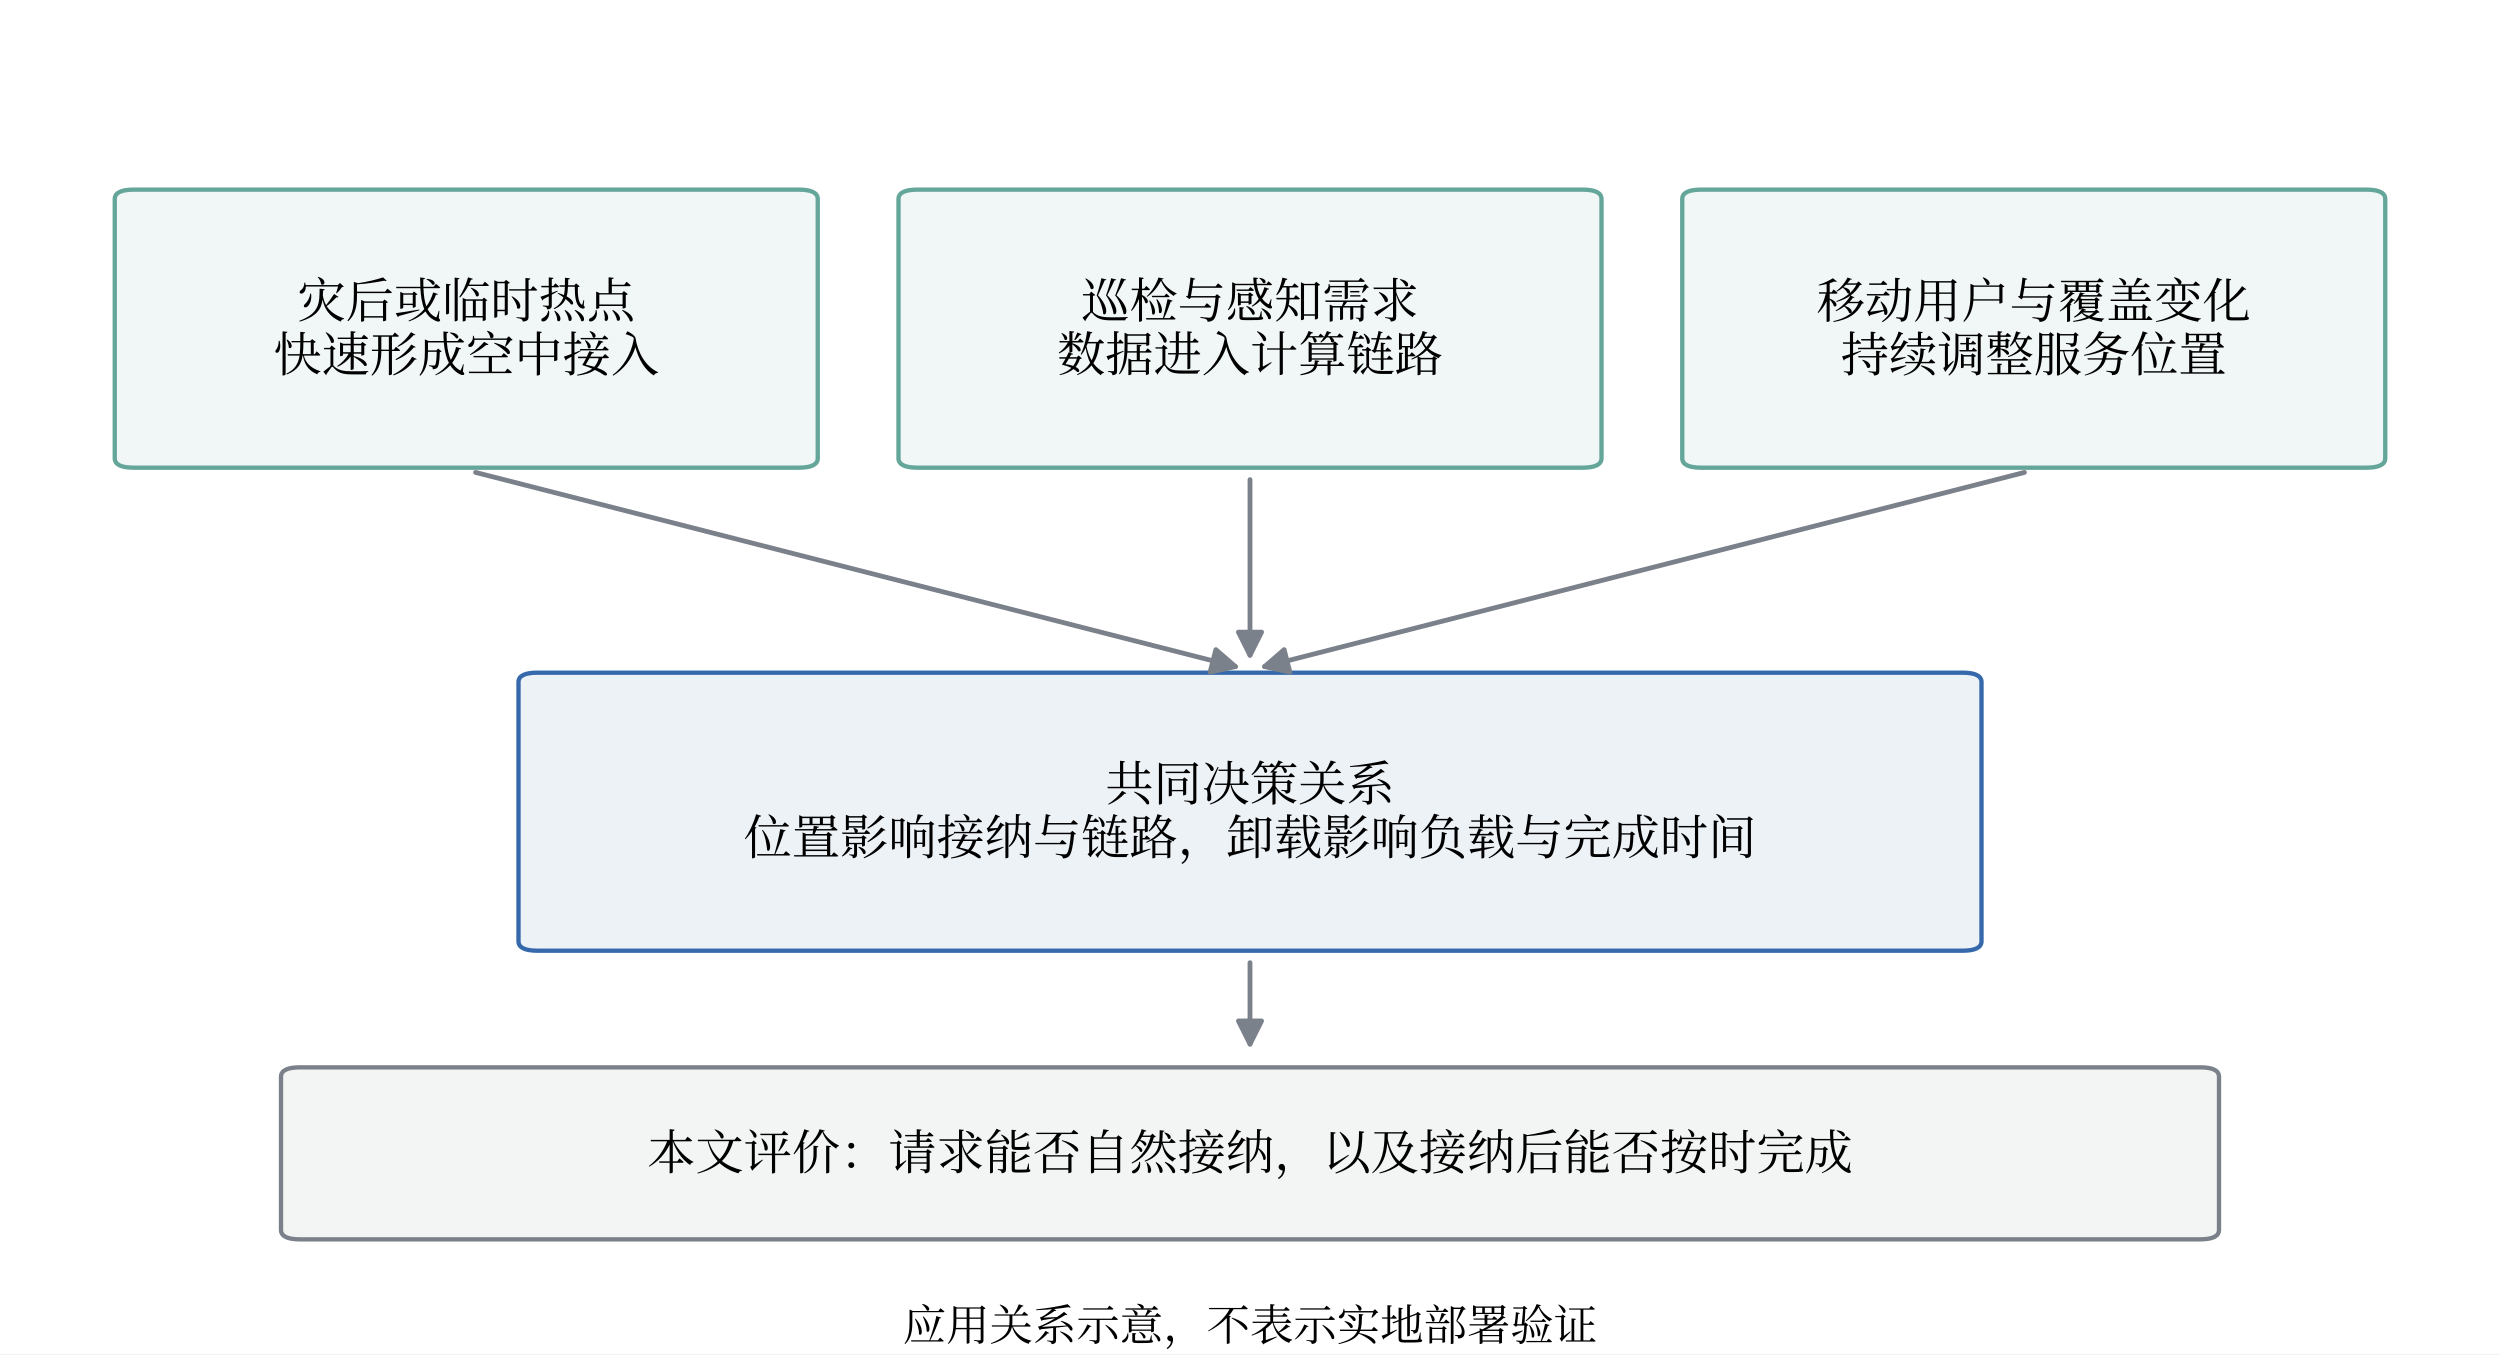
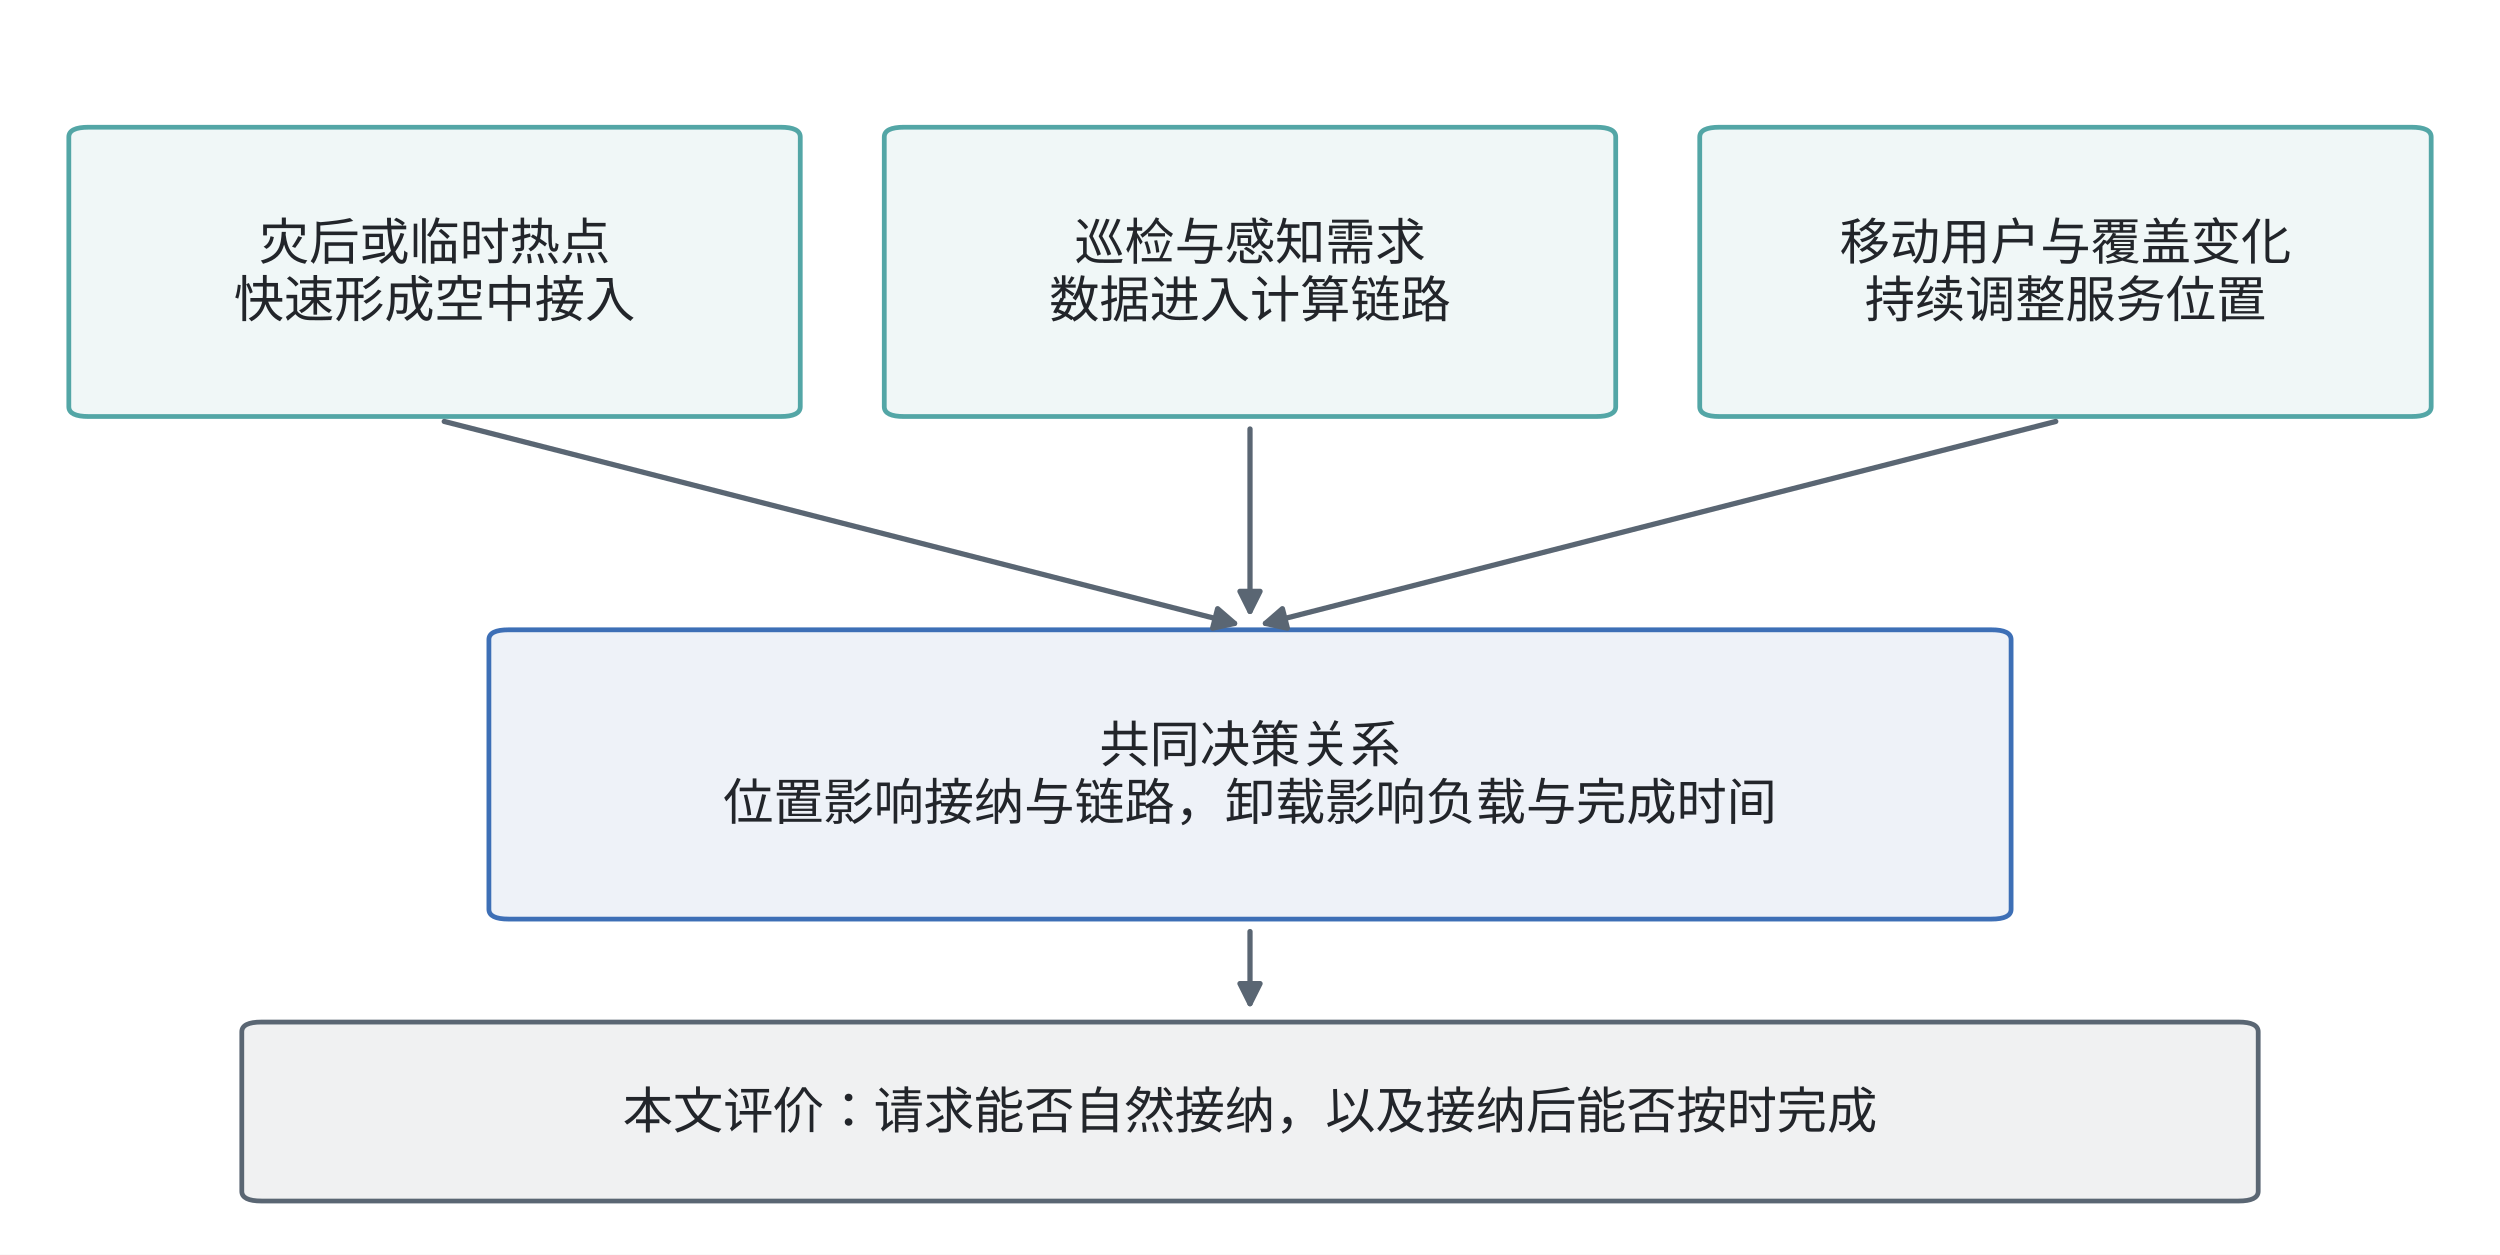
- <svg xmlns="http://www.w3.org/2000/svg" width="518.4pt" height="280.8pt" viewBox="0 0 518.4 280.8" version="1.1">
+ <svg xmlns="http://www.w3.org/2000/svg" width="498.24pt" height="250.056pt" viewBox="0 0 498.24 250.056" version="1.1">
  <defs>
    <style type="text/css">*{stroke-linejoin: round; stroke-linecap: butt}</style>
  </defs>
  <g id="figure_1">
    <g id="patch_1">
-       <path d="M 0 280.8  L 518.4 280.8  L 518.4 0  L 0 0  z " style="fill: #ffffff" />
+       <path d="M 0 250.056  L 498.24 250.056  L 498.24 0  L 0 0  z " style="fill: #ffffff" />
    </g>
    <g id="axes_1">
      <g id="patch_2">
-         <path d="M 27.734 96.977  L 165.629 96.977  Q 169.569 96.977 169.569 95.023  L 169.569 41.278  Q 169.569 39.323 165.629 39.323  L 27.734 39.323  Q 23.795 39.323 23.795 41.278  L 23.795 95.023  Q 23.795 96.977 27.734 96.977  z " clip-path="url(#p291a768e90)" style="fill: #65a69a; fill-opacity: 0.086; stroke: #65a69a; stroke-width: 0.9; stroke-linejoin: miter" />
+         <path d="M 17.654 83.009  L 155.549 83.009  Q 159.489 83.009 159.489 81.055  L 159.489 27.31  Q 159.489 25.355 155.549 25.355  L 17.654 25.355  Q 13.715 25.355 13.715 27.31  L 13.715 81.055  Q 13.715 83.009 17.654 83.009  z " clip-path="url(#p8118263639)" style="fill: #53a6a6; fill-opacity: 0.086; stroke: #53a6a6; stroke-width: 0.95; stroke-linejoin: miter" />
      </g>
      <g id="patch_3">
-         <path d="M 190.253 96.977  L 328.147 96.977  Q 332.087 96.977 332.087 95.023  L 332.087 41.278  Q 332.087 39.323 328.147 39.323  L 190.253 39.323  Q 186.313 39.323 186.313 41.278  L 186.313 95.023  Q 186.313 96.977 190.253 96.977  z " clip-path="url(#p291a768e90)" style="fill: #65a69a; fill-opacity: 0.086; stroke: #65a69a; stroke-width: 0.9; stroke-linejoin: miter" />
+         <path d="M 180.173 83.009  L 318.067 83.009  Q 322.007 83.009 322.007 81.055  L 322.007 27.31  Q 322.007 25.355 318.067 25.355  L 180.173 25.355  Q 176.233 25.355 176.233 27.31  L 176.233 81.055  Q 176.233 83.009 180.173 83.009  z " clip-path="url(#p8118263639)" style="fill: #53a6a6; fill-opacity: 0.086; stroke: #53a6a6; stroke-width: 0.95; stroke-linejoin: miter" />
      </g>
      <g id="patch_4">
-         <path d="M 352.771 96.977  L 490.666 96.977  Q 494.605 96.977 494.605 95.023  L 494.605 41.278  Q 494.605 39.323 490.666 39.323  L 352.771 39.323  Q 348.831 39.323 348.831 41.278  L 348.831 95.023  Q 348.831 96.977 352.771 96.977  z " clip-path="url(#p291a768e90)" style="fill: #65a69a; fill-opacity: 0.086; stroke: #65a69a; stroke-width: 0.9; stroke-linejoin: miter" />
+         <path d="M 342.691 83.009  L 480.586 83.009  Q 484.525 83.009 484.525 81.055  L 484.525 27.31  Q 484.525 25.355 480.586 25.355  L 342.691 25.355  Q 338.751 25.355 338.751 27.31  L 338.751 81.055  Q 338.751 83.009 342.691 83.009  z " clip-path="url(#p8118263639)" style="fill: #53a6a6; fill-opacity: 0.086; stroke: #53a6a6; stroke-width: 0.95; stroke-linejoin: miter" />
      </g>
      <g id="patch_5">
-         <path d="M 111.456 197.138  L 406.944 197.138  Q 410.884 197.138 410.884 195.184  L 410.884 141.439  Q 410.884 139.485 406.944 139.485  L 111.456 139.485  Q 107.516 139.485 107.516 141.439  L 107.516 195.184  Q 107.516 197.138 111.456 197.138  z " clip-path="url(#p291a768e90)" style="fill: #3569ac; fill-opacity: 0.086; stroke: #3569ac; stroke-width: 0.9; stroke-linejoin: miter" />
+         <path d="M 101.376 183.17  L 396.864 183.17  Q 400.804 183.17 400.804 181.216  L 400.804 127.471  Q 400.804 125.517 396.864 125.517  L 101.376 125.517  Q 97.436 125.517 97.436 127.471  L 97.436 181.216  Q 97.436 183.17 101.376 183.17  z " clip-path="url(#p8118263639)" style="fill: #3d6fb6; fill-opacity: 0.086; stroke: #3d6fb6; stroke-width: 0.95; stroke-linejoin: miter" />
      </g>
      <g id="patch_6">
-         <path d="M 98.618 97.961  Q 177.94 118.231 256.179 138.224  " clip-path="url(#p291a768e90)" style="fill: none; stroke: #7b818a; stroke-linecap: round" />
-         <path d="M 252.122 134.71  L 256.179 138.224  L 250.934 139.361  z " clip-path="url(#p291a768e90)" style="fill: #7b818a; stroke: #7b818a; stroke-linecap: round" />
+         <path d="M 88.538 83.993  Q 167.86 104.263 246.044 124.242  " clip-path="url(#p8118263639)" style="fill: none; stroke: #5a6673; stroke-width: 1.05; stroke-linecap: round" />
+         <path d="M 242.664 121.314  L 246.044 124.242  L 241.674 125.189  z " clip-path="url(#p8118263639)" style="fill: #5a6673; stroke: #5a6673; stroke-width: 1.05; stroke-linecap: round" />
      </g>
      <g id="patch_7">
-         <path d="M 259.2 99.466  Q 259.2 118.23 259.2 135.875  " clip-path="url(#p291a768e90)" style="fill: none; stroke: #7b818a; stroke-linecap: round" />
-         <path d="M 261.6 131.075  L 259.2 135.875  L 256.8 131.075  z " clip-path="url(#p291a768e90)" style="fill: #7b818a; stroke: #7b818a; stroke-linecap: round" />
+         <path d="M 249.12 85.498  Q 249.12 104.262 249.12 121.851  " clip-path="url(#p8118263639)" style="fill: none; stroke: #5a6673; stroke-width: 1.05; stroke-linecap: round" />
+         <path d="M 251.12 117.851  L 249.12 121.851  L 247.12 117.851  z " clip-path="url(#p8118263639)" style="fill: #5a6673; stroke: #5a6673; stroke-width: 1.05; stroke-linecap: round" />
      </g>
      <g id="patch_8">
-         <path d="M 419.782 97.961  Q 340.46 118.231 262.221 138.224  " clip-path="url(#p291a768e90)" style="fill: none; stroke: #7b818a; stroke-linecap: round" />
-         <path d="M 267.466 139.361  L 262.221 138.224  L 266.278 134.71  z " clip-path="url(#p291a768e90)" style="fill: #7b818a; stroke: #7b818a; stroke-linecap: round" />
+         <path d="M 409.702 83.993  Q 330.38 104.263 252.196 124.242  " clip-path="url(#p8118263639)" style="fill: none; stroke: #5a6673; stroke-width: 1.05; stroke-linecap: round" />
+         <path d="M 256.566 125.189  L 252.196 124.242  L 255.576 121.314  z " clip-path="url(#p8118263639)" style="fill: #5a6673; stroke: #5a6673; stroke-width: 1.05; stroke-linecap: round" />
      </g>
      <g id="patch_9">
-         <path d="M 62.208 256.991  L 456.192 256.991  Q 460.132 256.991 460.132 255.037  L 460.132 223.278  Q 460.132 221.324 456.192 221.324  L 62.208 221.324  Q 58.268 221.324 58.268 223.278  L 58.268 255.037  Q 58.268 256.991 62.208 256.991  z " clip-path="url(#p291a768e90)" style="fill: #7b818a; fill-opacity: 0.086; stroke: #7b818a; stroke-width: 0.9; stroke-linejoin: miter" />
+         <path d="M 52.128 239.359  L 446.112 239.359  Q 450.052 239.359 450.052 237.404  L 450.052 205.646  Q 450.052 203.691 446.112 203.691  L 52.128 203.691  Q 48.188 203.691 48.188 205.646  L 48.188 237.404  Q 48.188 239.359 52.128 239.359  z " clip-path="url(#p8118263639)" style="fill: #5a6673; fill-opacity: 0.086; stroke: #5a6673; stroke-width: 0.95; stroke-linejoin: miter" />
      </g>
      <g id="patch_10">
-         <path d="M 259.2 199.627  Q 259.2 208.622 259.2 216.5  " clip-path="url(#p291a768e90)" style="fill: none; stroke: #7b818a; stroke-linecap: round" />
-         <path d="M 261.6 211.7  L 259.2 216.5  L 256.8 211.7  z " clip-path="url(#p291a768e90)" style="fill: #7b818a; stroke: #7b818a; stroke-linecap: round" />
+         <path d="M 249.12 185.658  Q 249.12 193.43 249.12 200.028  " clip-path="url(#p8118263639)" style="fill: none; stroke: #5a6673; stroke-width: 1.05; stroke-linecap: round" />
+         <path d="M 251.12 196.028  L 249.12 200.028  L 247.12 196.028  z " clip-path="url(#p8118263639)" style="fill: #5a6673; stroke: #5a6673; stroke-width: 1.05; stroke-linecap: round" />
      </g>
      <g id="text_1">
-         <text style="font: 10px 'Songti SC', 'SimSun', '宋体', 'AR PL UMing CN', 'Noto Serif CJK SC', 'Source Han Serif SC', 'WenQuanYi Micro Hei', 'WenQuanYi Zen Hei', 'DejaVu Serif', 'DejaVu Sans', serif" transform="translate(61.6816 65.90375)">灾后或临时热点</text>
-         <text style="font: 10px 'Songti SC', 'SimSun', '宋体', 'AR PL UMing CN', 'Noto Serif CJK SC', 'Source Han Serif SC', 'WenQuanYi Micro Hei', 'WenQuanYi Zen Hei', 'DejaVu Serif', 'DejaVu Sans', serif" transform="translate(56.6816 77.08563)">快速形成空中接入</text>
+         <text style="font-size: 10px; font-family: 'SimSun', serif; fill: #22252a" transform="translate(51.6016 51.76341)">灾后或临时热点</text>
+         <text style="font-size: 10px; font-family: 'SimSun', serif; fill: #22252a" transform="translate(46.6016 63.20247)">快速形成空中接入</text>
      </g>
      <g id="text_2">
-         <text style="font: 10px 'Songti SC', 'SimSun', '宋体', 'AR PL UMing CN', 'Noto Serif CJK SC', 'Source Han Serif SC', 'WenQuanYi Micro Hei', 'WenQuanYi Zen Hei', 'DejaVu Serif', 'DejaVu Sans', serif" transform="translate(224.2 65.92563)">巡检与感知需求</text>
-         <text style="font: 10px 'Songti SC', 'SimSun', '宋体', 'AR PL UMing CN', 'Noto Serif CJK SC', 'Source Han Serif SC', 'WenQuanYi Micro Hei', 'WenQuanYi Zen Hei', 'DejaVu Serif', 'DejaVu Sans', serif" transform="translate(219.2 77.02313)">数据进入计算链路</text>
+         <text style="font-size: 10px; font-family: 'SimSun', serif; fill: #22252a" transform="translate(214.12 51.77747)">巡检与感知需求</text>
+         <text style="font-size: 10px; font-family: 'SimSun', serif; fill: #22252a" transform="translate(209.12 63.26653)">数据进入计算链路</text>
      </g>
      <g id="text_3">
-         <text style="font: 10px 'Songti SC', 'SimSun', '宋体', 'AR PL UMing CN', 'Noto Serif CJK SC', 'Source Han Serif SC', 'WenQuanYi Micro Hei', 'WenQuanYi Zen Hei', 'DejaVu Serif', 'DejaVu Sans', serif" transform="translate(376.7184 65.95875)">移动用户与覆盖变化</text>
-         <text style="font: 10px 'Songti SC', 'SimSun', '宋体', 'AR PL UMing CN', 'Noto Serif CJK SC', 'Source Han Serif SC', 'WenQuanYi Micro Hei', 'WenQuanYi Zen Hei', 'DejaVu Serif', 'DejaVu Sans', serif" transform="translate(381.7184 77.08063)">持续调整服务位置</text>
+         <text style="font-size: 10px; font-family: 'SimSun', serif; fill: #22252a" transform="translate(366.6384 51.75794)">移动用户与覆盖变化</text>
+         <text style="font-size: 10px; font-family: 'SimSun', serif; fill: #22252a" transform="translate(371.6384 63.247)">持续调整服务位置</text>
      </g>
      <g id="text_4">
-         <text style="font: 10px 'Songti SC', 'SimSun', '宋体', 'AR PL UMing CN', 'Noto Serif CJK SC', 'Source Han Serif SC', 'WenQuanYi Micro Hei', 'WenQuanYi Zen Hei', 'DejaVu Serif', 'DejaVu Sans', serif" transform="translate(229.2 166.0626)">共同决策关系</text>
-         <text style="font: 10px 'Songti SC', 'SimSun', '宋体', 'AR PL UMing CN', 'Noto Serif CJK SC', 'Source Han Serif SC', 'WenQuanYi Micro Hei', 'WenQuanYi Zen Hei', 'DejaVu Serif', 'DejaVu Sans', serif" transform="translate(154.2 177.2089)">位置影响接纳与链路，卸载影响负载与完成时间</text>
+         <text style="font-size: 10px; font-family: 'SimSun', serif; fill: #22252a" transform="translate(219.12 151.9193)">共同决策关系</text>
+         <text style="font-size: 10px; font-family: 'SimSun', serif; fill: #22252a" transform="translate(144.12 163.4084)">位置影响接纳与链路，卸载影响负载与完成时间</text>
      </g>
      <g id="text_5">
-         <text style="font: 10px 'Songti SC', 'SimSun', '宋体', 'AR PL UMing CN', 'Noto Serif CJK SC', 'Source Han Serif SC', 'WenQuanYi Micro Hei', 'WenQuanYi Zen Hei', 'DejaVu Serif', 'DejaVu Sans', serif; text-anchor: middle" x="259.2" y="242.542" transform="rotate(-0 259.2 242.5417)">本文评价：请求能否自然接纳，以及接纳后能否按时完成</text>
+         <text style="font-size: 10px; font-family: 'SimSun', serif; text-anchor: middle; fill: #22252a" x="249.12" y="224.904" transform="rotate(-0 249.12 224.9038)">本文评价：请求能否自然接纳，以及接纳后能否按时完成</text>
      </g>
-     </g>
-     <g id="text_6">
-       <text style="font: 9px 'Songti SC', 'SimSun', '宋体', 'AR PL UMing CN', 'Noto Serif CJK SC', 'Source Han Serif SC', 'WenQuanYi Micro Hei', 'WenQuanYi Zen Hei', 'DejaVu Serif', 'DejaVu Sans', serif; text-anchor: middle" x="259.2" y="277.992" transform="rotate(-0 259.2 277.992)">应用关系示意，不表示实地部署验证</text>
    </g>
  </g>
  <defs>
-     <clipPath id="p291a768e90">
-       <rect x="12.96" y="16.848" width="492.48" height="244.296" />
+     <clipPath id="p8118263639">
+       <rect x="2.88" y="2.88" width="492.48" height="244.296" />
    </clipPath>
  </defs>
</svg>
